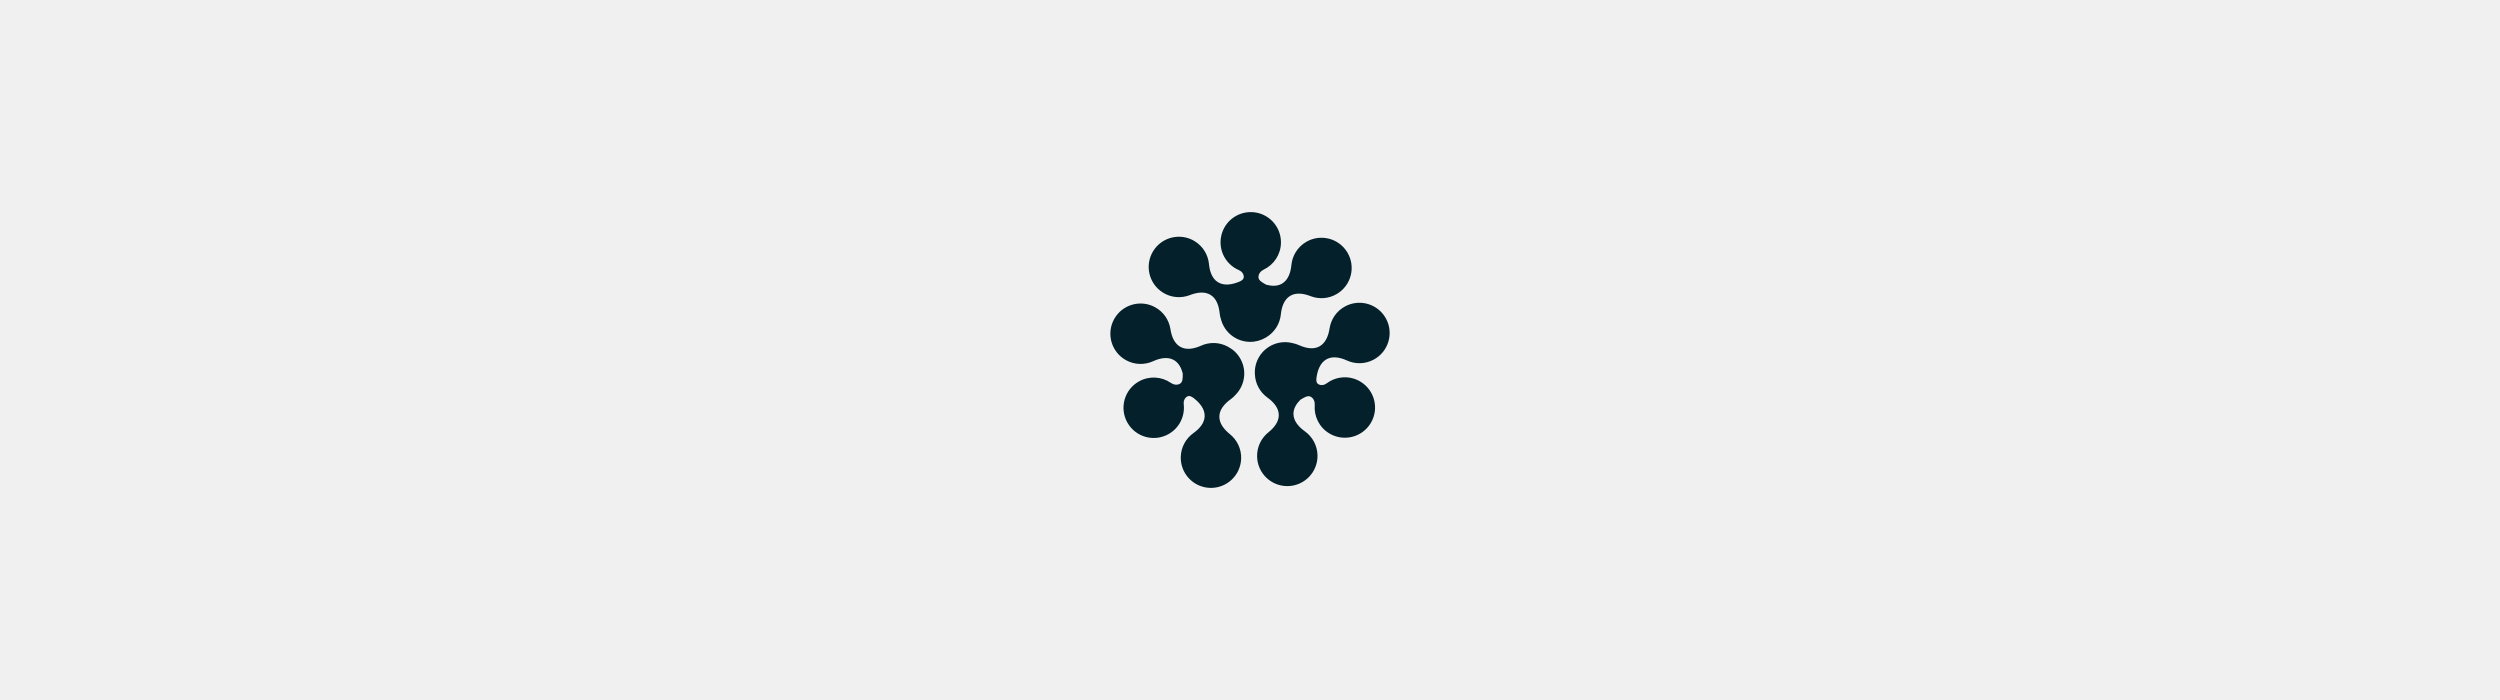
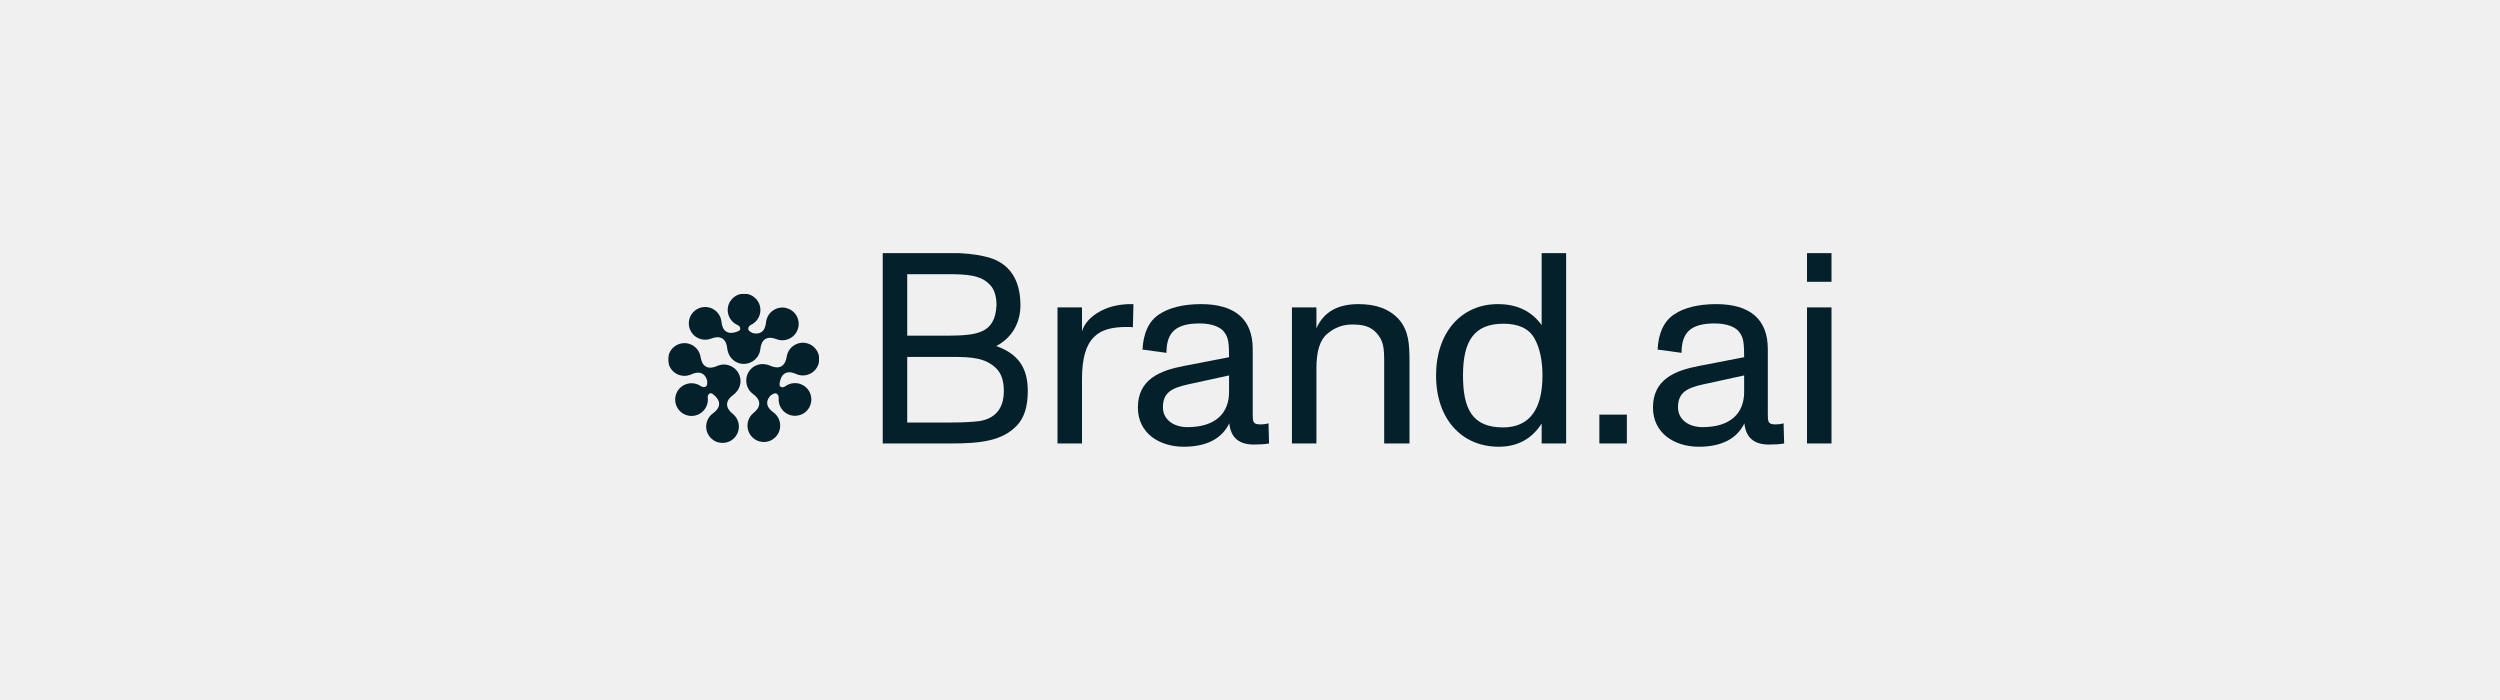
<svg xmlns="http://www.w3.org/2000/svg" viewBox="0 0 400 112">
-   <svg x="177.655" y="33.934" width="44.691" height="44.132" viewBox="107.45 31.96 79.55 78.56" fill="none">
-     <g id="Brand AI">
-       <path id="Vector" fill-rule="evenodd" clip-rule="evenodd" d="M127.253 80.859C128.079 80.401 128.066 79.296 128.061 78.351C128.061 78.24 128.062 78.127 128.066 78.015L128.068 77.967C128.069 77.937 128.066 77.906 128.058 77.876C127.656 76.315 126.894 74.853 125.504 74.081C123.71 73.085 121.498 73.584 119.631 74.434C117.232 75.526 114.363 75.505 111.882 74.127C107.727 71.82 106.229 66.582 108.536 62.426C110.843 58.272 116.082 56.774 120.237 59.081C122.659 60.426 124.178 62.767 124.567 65.308C124.871 67.296 125.632 69.371 127.39 70.347C129.19 71.346 131.41 70.85 133.288 70.007C135.679 68.934 138.528 68.962 140.996 70.332C141.038 70.355 141.079 70.379 141.12 70.403C142.501 71.157 143.691 72.299 144.51 73.777C146.384 77.155 145.743 81.248 143.205 83.9C142.76 84.42 142.253 84.886 141.697 85.287C140.066 86.464 138.565 88.088 138.497 90.099C138.428 92.157 139.88 93.906 141.486 95.195C143.529 96.834 144.801 99.382 144.705 102.201C144.545 106.951 140.565 110.672 135.815 110.512C131.065 110.351 127.344 106.371 127.505 101.621C127.599 98.835 129.007 96.402 131.114 94.9C132.746 93.737 134.246 92.121 134.313 90.117C134.383 88.068 132.932 86.326 131.325 85.052C131.309 85.04 131.293 85.027 131.277 85.014C130.709 84.557 129.99 84.122 129.352 84.475C128.585 84.901 128.242 85.803 128.346 86.674C128.747 90.042 127.122 93.474 123.972 95.22C119.816 97.525 114.578 96.024 112.273 91.868C109.968 87.712 111.469 82.474 115.626 80.169C118.584 78.528 122.091 78.816 124.698 80.618C125.456 81.141 126.447 81.306 127.253 80.859ZM155.424 89.719C155.39 87.66 153.85 85.987 152.181 84.782C150.109 83.285 148.726 80.887 148.615 78.152C148.508 76.469 148.893 74.738 149.827 73.183C151.829 69.851 155.73 68.361 159.313 69.268C159.963 69.395 160.597 69.596 161.201 69.867C163.036 70.691 165.192 71.179 166.967 70.232C168.784 69.263 169.573 67.13 169.886 65.095C170.284 62.505 171.854 60.129 174.344 58.801C178.538 56.565 183.75 58.152 185.986 62.346C188.223 66.539 186.635 71.752 182.442 73.988C179.982 75.299 177.173 75.296 174.818 74.223C172.995 73.392 170.846 72.902 169.078 73.845C167.268 74.81 166.485 76.938 166.185 78.967C166.182 78.988 166.179 79.009 166.176 79.029C166.064 79.748 166.048 80.587 166.671 80.961C167.423 81.413 168.377 81.259 169.079 80.733C171.796 78.699 175.582 78.389 178.671 80.245C182.746 82.692 184.065 87.978 181.618 92.052C179.171 96.127 173.884 97.446 169.81 94.999C166.912 93.258 165.408 90.08 165.662 86.925C165.736 86.005 165.382 85.064 164.591 84.589C163.783 84.103 162.834 84.665 162.02 85.141C161.921 85.199 161.821 85.255 161.72 85.309C161.662 85.34 161.609 85.378 161.563 85.424C160.435 86.544 159.575 87.918 159.601 89.485C159.636 91.536 161.173 93.202 162.842 94.394C164.988 95.926 166.405 98.42 166.453 101.259C166.532 106.011 162.744 109.927 157.992 110.006C153.24 110.086 149.324 106.298 149.244 101.546C149.198 98.776 150.466 96.29 152.473 94.683C154.042 93.425 155.457 91.729 155.424 89.719ZM130.103 55.602C132.022 54.855 134.264 54.471 136.012 55.56C137.718 56.624 138.374 58.734 138.578 60.734C138.647 61.406 138.793 62.067 139.015 62.704C140.034 66.241 143.265 68.856 147.137 68.923C148.78 68.951 150.323 68.517 151.642 67.741C151.721 67.697 151.799 67.652 151.877 67.606C154.295 66.154 155.744 63.703 156.012 61.098C156.222 59.049 156.903 56.878 158.669 55.818C160.394 54.783 162.573 55.162 164.448 55.892C166.843 56.824 169.628 56.679 172.003 55.254C176.079 52.81 177.401 47.524 174.956 43.448C172.511 39.373 167.226 38.05 163.15 40.495C160.715 41.956 159.263 44.43 159.01 47.055C158.813 49.097 158.138 51.261 156.379 52.317C155.036 53.122 153.417 53.065 151.885 52.65C151.817 52.631 151.752 52.602 151.692 52.564C151.596 52.505 151.5 52.448 151.404 52.392C150.582 51.923 149.618 51.382 149.634 50.437C149.65 49.516 150.288 48.74 151.12 48.345C153.982 46.988 155.984 44.096 156.042 40.714C156.124 35.962 152.338 32.043 147.587 31.961C142.835 31.879 138.916 35.664 138.834 40.416C138.772 44.019 140.933 47.144 144.053 48.479C144.858 48.824 145.468 49.572 145.452 50.448C145.44 51.177 144.702 51.583 144.022 51.846C144.003 51.854 143.984 51.861 143.965 51.868C142.058 52.624 139.824 53.01 138.083 51.925C136.383 50.866 135.733 48.761 135.541 46.767C135.293 44.191 133.891 41.756 131.526 40.282C127.493 37.768 122.185 39 119.671 43.033C117.158 47.067 118.39 52.374 122.423 54.888C124.818 56.381 127.662 56.553 130.103 55.602Z" fill="#04212b" />
-     </g>
+   <svg x="106.905" y="40.484" width="186.19" height="31.032" viewBox="0 0 186.19 30.99" fill="none">
+     <svg x="0" y="6.437" width="24.19" height="24" viewBox="1.627 1.576 12.963 12.861" overflow="hidden">
+       <path d="M25.396 9.684C25.396 10.368 25.24 10.872 24.916 11.208C24.28 11.88 23.344 12 22.012 12H19V3.6H21.928C22.54 3.6 23.056 3.648 23.5 3.756C24.4 3.948 25.072 4.572 25.072 5.904C25.072 6.708 24.676 7.356 24.004 7.704C24.976 8.052 25.396 8.664 25.396 9.684ZM20.08 4.536V7.248H21.832C23.128 7.236 23.956 7.176 24.016 5.904C24.016 5.484 23.908 5.172 23.704 4.98C23.308 4.584 22.756 4.536 21.844 4.536H20.08ZM24.34 9.684C24.34 9.228 24.22 8.892 23.992 8.676C23.524 8.232 22.948 8.184 22.072 8.184H20.08V11.076H22.012C22.528 11.076 22.948 11.052 23.248 11.016C23.872 10.92 24.34 10.548 24.34 9.684Z" fill="#04212b" />
+       <path d="M30.054 5.856L30.03 6.876C29.982 6.864 29.886 6.864 29.754 6.864C28.53 6.864 27.786 7.284 27.786 9.156V12H26.706V6H27.786V7.056C27.954 6.468 28.698 5.94 29.658 5.868C29.718 5.856 29.85 5.856 30.054 5.856Z" fill="#04212b" />
+       <path d="M36.01 11.112L36.034 12C35.83 12.036 35.614 12.048 35.362 12.048C34.702 12.048 34.342 11.736 34.282 11.112C33.946 11.796 33.274 12.144 32.266 12.144C31.21 12.144 30.25 11.556 30.25 10.416C30.25 9.18 31.21 8.784 32.29 8.58L34.27 8.196C34.27 7.608 34.246 7.332 34.066 7.104C33.91 6.864 33.502 6.708 32.974 6.708C31.93 6.708 31.51 7.092 31.51 8.004L30.454 7.86C30.49 7.14 30.73 6.6 31.198 6.3C31.63 6.012 32.266 5.856 33.034 5.856C34.534 5.856 35.314 6.528 35.314 7.836V10.704C35.314 11.052 35.326 11.16 35.662 11.16C35.758 11.16 35.878 11.148 36.01 11.112ZM34.27 9.732V9L32.458 9.396C31.762 9.552 31.354 9.744 31.354 10.404C31.354 10.944 31.822 11.28 32.434 11.28C33.682 11.28 34.27 10.656 34.27 9.732Z" fill="#04212b" />
+       <path d="M42.226 8.436V12H41.11V8.496C41.11 7.776 41.098 7.488 40.75 7.104C40.45 6.804 40.126 6.756 39.682 6.756C39.286 6.756 38.926 6.888 38.602 7.164C38.278 7.428 38.122 7.932 38.122 8.688V12H37.042V6H38.122V6.924C38.434 6.216 39.046 5.856 39.97 5.856C40.75 5.856 41.326 6.06 41.758 6.528C42.202 7.044 42.226 7.62 42.226 8.436Z" fill="#04212b" />
+       <path d="M48.053 3.6H49.133V12H48.053V11.124C47.609 11.808 46.985 12.144 46.157 12.144C44.549 12.144 43.397 10.944 43.397 9C43.397 7.116 44.501 5.856 46.121 5.856C46.973 5.856 47.609 6.168 48.053 6.78V3.6ZM48.089 9.012C48.089 8.328 47.969 7.776 47.729 7.356C47.489 6.936 47.033 6.72 46.373 6.72C45.077 6.72 44.585 7.476 44.585 9C44.585 10.476 44.993 11.292 46.349 11.292C47.501 11.292 48.089 10.512 48.089 9.012Z" fill="#04212b" />
+       <path d="M50.598 12V10.728H51.81V12H50.598Z" fill="#04212b" />
+       <path d="M58.721 11.112L58.745 12C58.541 12.036 58.325 12.048 58.073 12.048C57.413 12.048 57.053 11.736 56.993 11.112C56.657 11.796 55.985 12.144 54.977 12.144C53.921 12.144 52.961 11.556 52.961 10.416C52.961 9.18 53.921 8.784 55.001 8.58L56.981 8.196C56.981 7.608 56.957 7.332 56.777 7.104C56.621 6.864 56.213 6.708 55.685 6.708C54.641 6.708 54.221 7.092 54.221 8.004L53.165 7.86C53.201 7.14 53.441 6.6 53.909 6.3C54.341 6.012 54.977 5.856 55.745 5.856C57.245 5.856 58.025 6.528 58.025 7.836V10.704C58.025 11.052 58.037 11.16 58.373 11.16C58.469 11.16 58.589 11.148 58.721 11.112ZM56.981 9.732V9L55.169 9.396C54.473 9.552 54.065 9.744 54.065 10.404C54.065 10.944 54.533 11.28 55.145 11.28C56.393 11.28 56.981 10.656 56.981 9.732Z" fill="#04212b" />
+       <path d="M59.753 12V6H60.833V12H59.753ZM59.753 4.872V3.6H60.833V4.872H59.753Z" fill="#04212b" />
+       <mask id="symbol-mask0_11551_7398" style="mask-type:luminance" maskUnits="userSpaceOnUse" x="0" y="0" width="17" height="16">
+         <path d="M16.202 0H0V16H16.202V0Z" fill="white" />
+       </mask>
+       <g transform="translate(1.62 1.6) scale(.8)" mask="url(#symbol-mask0_11551_7398)">
+         <path d="M4.033 9.96C4.201 9.866 4.198 9.64 4.197 9.448C4.197 9.426 4.197 9.402 4.198 9.378L4.199 9.37C4.199 9.362 4.198 9.357 4.196 9.352C4.115 9.034 3.959 8.736 3.676 8.578C3.311 8.376 2.86 8.477 2.48 8.65C1.992 8.872 1.407 8.869 0.902 8.589C0.056 8.117 -0.249 7.05 0.221 6.205C0.691 5.36 1.757 5.053 2.604 5.522C3.097 5.797 3.406 6.274 3.485 6.792C3.547 7.197 3.703 7.618 4.06 7.818C4.427 8.021 4.879 7.92 5.262 7.749C5.749 7.53 6.329 7.536 6.832 7.816C6.84 7.818 6.848 7.824 6.857 7.829C7.138 7.984 7.38 8.216 7.547 8.517C7.929 9.205 7.798 10.037 7.281 10.578C7.191 10.685 7.088 10.778 6.974 10.861C6.642 11.101 6.336 11.432 6.323 11.84C6.309 12.261 6.604 12.616 6.931 12.88C7.347 13.213 7.607 13.73 7.587 14.306C7.554 15.272 6.744 16.032 5.776 15.997C4.809 15.965 4.051 15.154 4.084 14.186C4.103 13.621 4.39 13.125 4.819 12.818C5.151 12.581 5.457 12.253 5.471 11.845C5.485 11.426 5.189 11.072 4.862 10.813C4.859 10.81 4.855 10.808 4.852 10.805C4.736 10.712 4.59 10.624 4.46 10.696C4.304 10.781 4.234 10.965 4.255 11.144C4.337 11.829 4.006 12.528 3.364 12.885C2.518 13.354 1.451 13.048 0.982 12.2C0.512 11.354 0.818 10.288 1.665 9.818C2.267 9.485 2.981 9.544 3.512 9.909C3.667 10.016 3.868 10.05 4.033 9.96ZM9.77 11.762C9.763 11.344 9.449 11.002 9.109 10.757C8.688 10.453 8.406 9.965 8.383 9.408C8.361 9.064 8.44 8.712 8.63 8.394C9.038 7.717 9.832 7.413 10.562 7.597C10.695 7.624 10.824 7.664 10.947 7.72C11.32 7.888 11.759 7.986 12.121 7.794C12.491 7.597 12.652 7.162 12.715 6.749C12.796 6.221 13.116 5.736 13.623 5.466C14.477 5.01 15.539 5.333 15.995 6.189C16.45 7.042 16.127 8.104 15.273 8.56C14.772 8.826 14.2 8.826 13.72 8.608C13.349 8.437 12.911 8.338 12.551 8.53C12.182 8.728 12.023 9.16 11.962 9.573C11.961 9.578 11.96 9.581 11.96 9.586C11.937 9.733 11.934 9.904 12.061 9.978C12.214 10.072 12.408 10.04 12.551 9.933C13.104 9.52 13.876 9.456 14.505 9.834C15.335 10.333 15.603 11.408 15.105 12.24C14.607 13.069 13.53 13.336 12.7 12.84C12.11 12.485 11.803 11.837 11.855 11.194C11.87 11.008 11.798 10.816 11.637 10.72C11.472 10.618 11.279 10.733 11.114 10.832C11.093 10.842 11.073 10.853 11.052 10.866C11.04 10.872 11.03 10.88 11.02 10.888C10.791 11.117 10.615 11.397 10.621 11.717C10.628 12.133 10.941 12.472 11.281 12.714C11.718 13.026 12.007 13.536 12.016 14.114C12.032 15.082 11.261 15.88 10.293 15.896C9.325 15.912 8.528 15.141 8.511 14.173C8.502 13.608 8.76 13.101 9.169 12.773C9.489 12.517 9.777 12.173 9.77 11.762ZM4.613 4.816C5.004 4.664 5.46 4.584 5.816 4.805C6.164 5.024 6.297 5.453 6.339 5.861C6.353 5.997 6.383 6.13 6.428 6.261C6.636 6.981 7.294 7.514 8.082 7.528C8.417 7.533 8.731 7.445 9 7.288C9.016 7.277 9.032 7.269 9.048 7.258C9.54 6.965 9.835 6.464 9.89 5.933C9.933 5.517 10.071 5.074 10.431 4.858C10.782 4.648 11.226 4.725 11.608 4.874C12.096 5.064 12.663 5.034 13.147 4.744C13.977 4.245 14.246 3.17 13.748 2.338C13.25 1.509 12.174 1.24 11.344 1.738C10.848 2.034 10.552 2.538 10.5 3.074C10.46 3.49 10.323 3.93 9.965 4.146C9.691 4.309 9.361 4.298 9.049 4.213C9.035 4.21 9.022 4.205 9.01 4.197C8.991 4.184 8.971 4.173 8.951 4.162C8.784 4.066 8.588 3.954 8.591 3.762C8.594 3.576 8.724 3.418 8.893 3.336C9.476 3.061 9.884 2.472 9.896 1.784C9.913 0.816 9.141 0.016 8.174 -0C7.206 -0.016 6.408 0.754 6.391 1.722C6.379 2.456 6.819 3.093 7.454 3.365C7.618 3.434 7.742 3.586 7.739 3.765C7.737 3.914 7.586 3.997 7.448 4.05C7.444 4.05 7.44 4.053 7.436 4.056C7.048 4.208 6.593 4.288 6.238 4.066C5.892 3.85 5.76 3.421 5.721 3.016C5.67 2.49 5.384 1.994 4.903 1.696C4.081 1.184 3 1.434 2.488 2.256C1.977 3.077 2.228 4.157 3.049 4.669C3.537 4.973 4.116 5.008 4.613 4.816Z" fill-rule="evenodd" clip-rule="evenodd" fill="#04212b" />
+       </g>
+     </svg>
+     <svg x="34.19" y="0" width="152" height="30.99" viewBox="18.961 3.609 41.887 8.54" overflow="hidden">
+       <path d="M25.396 9.684C25.396 10.368 25.24 10.872 24.916 11.208C24.28 11.88 23.344 12 22.012 12H19V3.6H21.928C22.54 3.6 23.056 3.648 23.5 3.756C24.4 3.948 25.072 4.572 25.072 5.904C25.072 6.708 24.676 7.356 24.004 7.704C24.976 8.052 25.396 8.664 25.396 9.684ZM20.08 4.536V7.248H21.832C23.128 7.236 23.956 7.176 24.016 5.904C24.016 5.484 23.908 5.172 23.704 4.98C23.308 4.584 22.756 4.536 21.844 4.536H20.08ZM24.34 9.684C24.34 9.228 24.22 8.892 23.992 8.676C23.524 8.232 22.948 8.184 22.072 8.184H20.08V11.076H22.012C22.528 11.076 22.948 11.052 23.248 11.016C23.872 10.92 24.34 10.548 24.34 9.684Z" fill="#04212b" />
+       <path d="M30.054 5.856L30.03 6.876C29.982 6.864 29.886 6.864 29.754 6.864C28.53 6.864 27.786 7.284 27.786 9.156V12H26.706V6H27.786V7.056C27.954 6.468 28.698 5.94 29.658 5.868C29.718 5.856 29.85 5.856 30.054 5.856Z" fill="#04212b" />
+       <path d="M36.01 11.112L36.034 12C35.83 12.036 35.614 12.048 35.362 12.048C34.702 12.048 34.342 11.736 34.282 11.112C33.946 11.796 33.274 12.144 32.266 12.144C31.21 12.144 30.25 11.556 30.25 10.416C30.25 9.18 31.21 8.784 32.29 8.58L34.27 8.196C34.27 7.608 34.246 7.332 34.066 7.104C33.91 6.864 33.502 6.708 32.974 6.708C31.93 6.708 31.51 7.092 31.51 8.004L30.454 7.86C30.49 7.14 30.73 6.6 31.198 6.3C31.63 6.012 32.266 5.856 33.034 5.856C34.534 5.856 35.314 6.528 35.314 7.836V10.704C35.314 11.052 35.326 11.16 35.662 11.16C35.758 11.16 35.878 11.148 36.01 11.112ZM34.27 9.732V9L32.458 9.396C31.762 9.552 31.354 9.744 31.354 10.404C31.354 10.944 31.822 11.28 32.434 11.28C33.682 11.28 34.27 10.656 34.27 9.732Z" fill="#04212b" />
+       <path d="M42.226 8.436V12H41.11V8.496C41.11 7.776 41.098 7.488 40.75 7.104C40.45 6.804 40.126 6.756 39.682 6.756C39.286 6.756 38.926 6.888 38.602 7.164C38.278 7.428 38.122 7.932 38.122 8.688V12H37.042V6H38.122V6.924C38.434 6.216 39.046 5.856 39.97 5.856C40.75 5.856 41.326 6.06 41.758 6.528C42.202 7.044 42.226 7.62 42.226 8.436Z" fill="#04212b" />
+       <path d="M48.053 3.6H49.133V12H48.053V11.124C47.609 11.808 46.985 12.144 46.157 12.144C44.549 12.144 43.397 10.944 43.397 9C43.397 7.116 44.501 5.856 46.121 5.856C46.973 5.856 47.609 6.168 48.053 6.78V3.6ZM48.089 9.012C48.089 8.328 47.969 7.776 47.729 7.356C47.489 6.936 47.033 6.72 46.373 6.72C45.077 6.72 44.585 7.476 44.585 9C44.585 10.476 44.993 11.292 46.349 11.292C47.501 11.292 48.089 10.512 48.089 9.012Z" fill="#04212b" />
+       <path d="M50.598 12V10.728H51.81V12H50.598Z" fill="#04212b" />
+       <path d="M58.721 11.112L58.745 12C58.541 12.036 58.325 12.048 58.073 12.048C57.413 12.048 57.053 11.736 56.993 11.112C56.657 11.796 55.985 12.144 54.977 12.144C53.921 12.144 52.961 11.556 52.961 10.416C52.961 9.18 53.921 8.784 55.001 8.58L56.981 8.196C56.981 7.608 56.957 7.332 56.777 7.104C56.621 6.864 56.213 6.708 55.685 6.708C54.641 6.708 54.221 7.092 54.221 8.004L53.165 7.86C53.201 7.14 53.441 6.6 53.909 6.3C54.341 6.012 54.977 5.856 55.745 5.856C57.245 5.856 58.025 6.528 58.025 7.836V10.704C58.025 11.052 58.037 11.16 58.373 11.16C58.469 11.16 58.589 11.148 58.721 11.112ZM56.981 9.732V9L55.169 9.396C54.473 9.552 54.065 9.744 54.065 10.404C54.065 10.944 54.533 11.28 55.145 11.28C56.393 11.28 56.981 10.656 56.981 9.732Z" fill="#04212b" />
+       <path d="M59.753 12V6H60.833V12H59.753ZM59.753 4.872V3.6H60.833V4.872H59.753Z" fill="#04212b" />
+       <mask id="name-mask0_11551_7398" style="mask-type:luminance" maskUnits="userSpaceOnUse" x="0" y="0" width="17" height="16">
+         <path d="M16.202 0H0V16H16.202V0Z" fill="white" />
+       </mask>
+       <g transform="translate(1.62 1.6) scale(.8)" mask="url(#name-mask0_11551_7398)">
+         <path d="M4.033 9.96C4.201 9.866 4.198 9.64 4.197 9.448C4.197 9.426 4.197 9.402 4.198 9.378L4.199 9.37C4.199 9.362 4.198 9.357 4.196 9.352C4.115 9.034 3.959 8.736 3.676 8.578C3.311 8.376 2.86 8.477 2.48 8.65C1.992 8.872 1.407 8.869 0.902 8.589C0.056 8.117 -0.249 7.05 0.221 6.205C0.691 5.36 1.757 5.053 2.604 5.522C3.097 5.797 3.406 6.274 3.485 6.792C3.547 7.197 3.703 7.618 4.06 7.818C4.427 8.021 4.879 7.92 5.262 7.749C5.749 7.53 6.329 7.536 6.832 7.816C6.84 7.818 6.848 7.824 6.857 7.829C7.138 7.984 7.38 8.216 7.547 8.517C7.929 9.205 7.798 10.037 7.281 10.578C7.191 10.685 7.088 10.778 6.974 10.861C6.642 11.101 6.336 11.432 6.323 11.84C6.309 12.261 6.604 12.616 6.931 12.88C7.347 13.213 7.607 13.73 7.587 14.306C7.554 15.272 6.744 16.032 5.776 15.997C4.809 15.965 4.051 15.154 4.084 14.186C4.103 13.621 4.39 13.125 4.819 12.818C5.151 12.581 5.457 12.253 5.471 11.845C5.485 11.426 5.189 11.072 4.862 10.813C4.859 10.81 4.855 10.808 4.852 10.805C4.736 10.712 4.59 10.624 4.46 10.696C4.304 10.781 4.234 10.965 4.255 11.144C4.337 11.829 4.006 12.528 3.364 12.885C2.518 13.354 1.451 13.048 0.982 12.2C0.512 11.354 0.818 10.288 1.665 9.818C2.267 9.485 2.981 9.544 3.512 9.909C3.667 10.016 3.868 10.05 4.033 9.96ZM9.77 11.762C9.763 11.344 9.449 11.002 9.109 10.757C8.688 10.453 8.406 9.965 8.383 9.408C8.361 9.064 8.44 8.712 8.63 8.394C9.038 7.717 9.832 7.413 10.562 7.597C10.695 7.624 10.824 7.664 10.947 7.72C11.32 7.888 11.759 7.986 12.121 7.794C12.491 7.597 12.652 7.162 12.715 6.749C12.796 6.221 13.116 5.736 13.623 5.466C14.477 5.01 15.539 5.333 15.995 6.189C16.45 7.042 16.127 8.104 15.273 8.56C14.772 8.826 14.2 8.826 13.72 8.608C13.349 8.437 12.911 8.338 12.551 8.53C12.182 8.728 12.023 9.16 11.962 9.573C11.961 9.578 11.96 9.581 11.96 9.586C11.937 9.733 11.934 9.904 12.061 9.978C12.214 10.072 12.408 10.04 12.551 9.933C13.104 9.52 13.876 9.456 14.505 9.834C15.335 10.333 15.603 11.408 15.105 12.24C14.607 13.069 13.53 13.336 12.7 12.84C12.11 12.485 11.803 11.837 11.855 11.194C11.87 11.008 11.798 10.816 11.637 10.72C11.472 10.618 11.279 10.733 11.114 10.832C11.093 10.842 11.073 10.853 11.052 10.866C11.04 10.872 11.03 10.88 11.02 10.888C10.791 11.117 10.615 11.397 10.621 11.717C10.628 12.133 10.941 12.472 11.281 12.714C11.718 13.026 12.007 13.536 12.016 14.114C12.032 15.082 11.261 15.88 10.293 15.896C9.325 15.912 8.528 15.141 8.511 14.173C8.502 13.608 8.76 13.101 9.169 12.773C9.489 12.517 9.777 12.173 9.77 11.762ZM4.613 4.816C5.004 4.664 5.46 4.584 5.816 4.805C6.164 5.024 6.297 5.453 6.339 5.861C6.353 5.997 6.383 6.13 6.428 6.261C6.636 6.981 7.294 7.514 8.082 7.528C8.417 7.533 8.731 7.445 9 7.288C9.016 7.277 9.032 7.269 9.048 7.258C9.54 6.965 9.835 6.464 9.89 5.933C9.933 5.517 10.071 5.074 10.431 4.858C10.782 4.648 11.226 4.725 11.608 4.874C12.096 5.064 12.663 5.034 13.147 4.744C13.977 4.245 14.246 3.17 13.748 2.338C13.25 1.509 12.174 1.24 11.344 1.738C10.848 2.034 10.552 2.538 10.5 3.074C10.46 3.49 10.323 3.93 9.965 4.146C9.691 4.309 9.361 4.298 9.049 4.213C9.035 4.21 9.022 4.205 9.01 4.197C8.991 4.184 8.971 4.173 8.951 4.162C8.784 4.066 8.588 3.954 8.591 3.762C8.594 3.576 8.724 3.418 8.893 3.336C9.476 3.061 9.884 2.472 9.896 1.784C9.913 0.816 9.141 0.016 8.174 -0C7.206 -0.016 6.408 0.754 6.391 1.722C6.379 2.456 6.819 3.093 7.454 3.365C7.618 3.434 7.742 3.586 7.739 3.765C7.737 3.914 7.586 3.997 7.448 4.05C7.444 4.05 7.44 4.053 7.436 4.056C7.048 4.208 6.593 4.288 6.238 4.066C5.892 3.85 5.76 3.421 5.721 3.016C5.67 2.49 5.384 1.994 4.903 1.696C4.081 1.184 3 1.434 2.488 2.256C1.977 3.077 2.228 4.157 3.049 4.669C3.537 4.973 4.116 5.008 4.613 4.816Z" fill-rule="evenodd" clip-rule="evenodd" fill="#04212b" />
+       </g>
+     </svg>
  </svg>
</svg>
